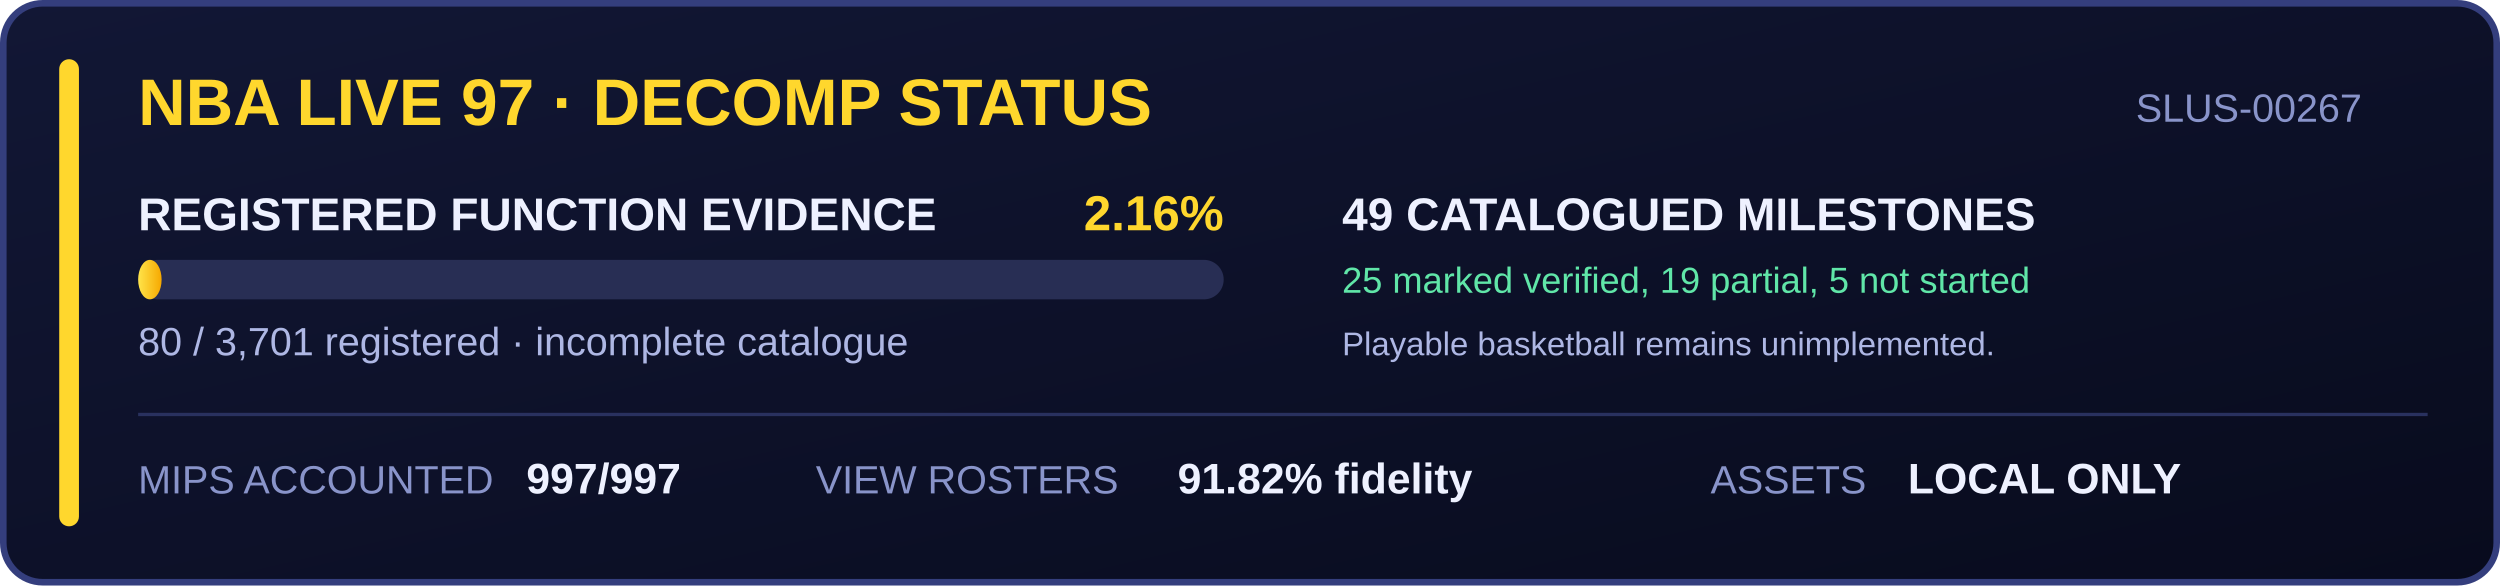
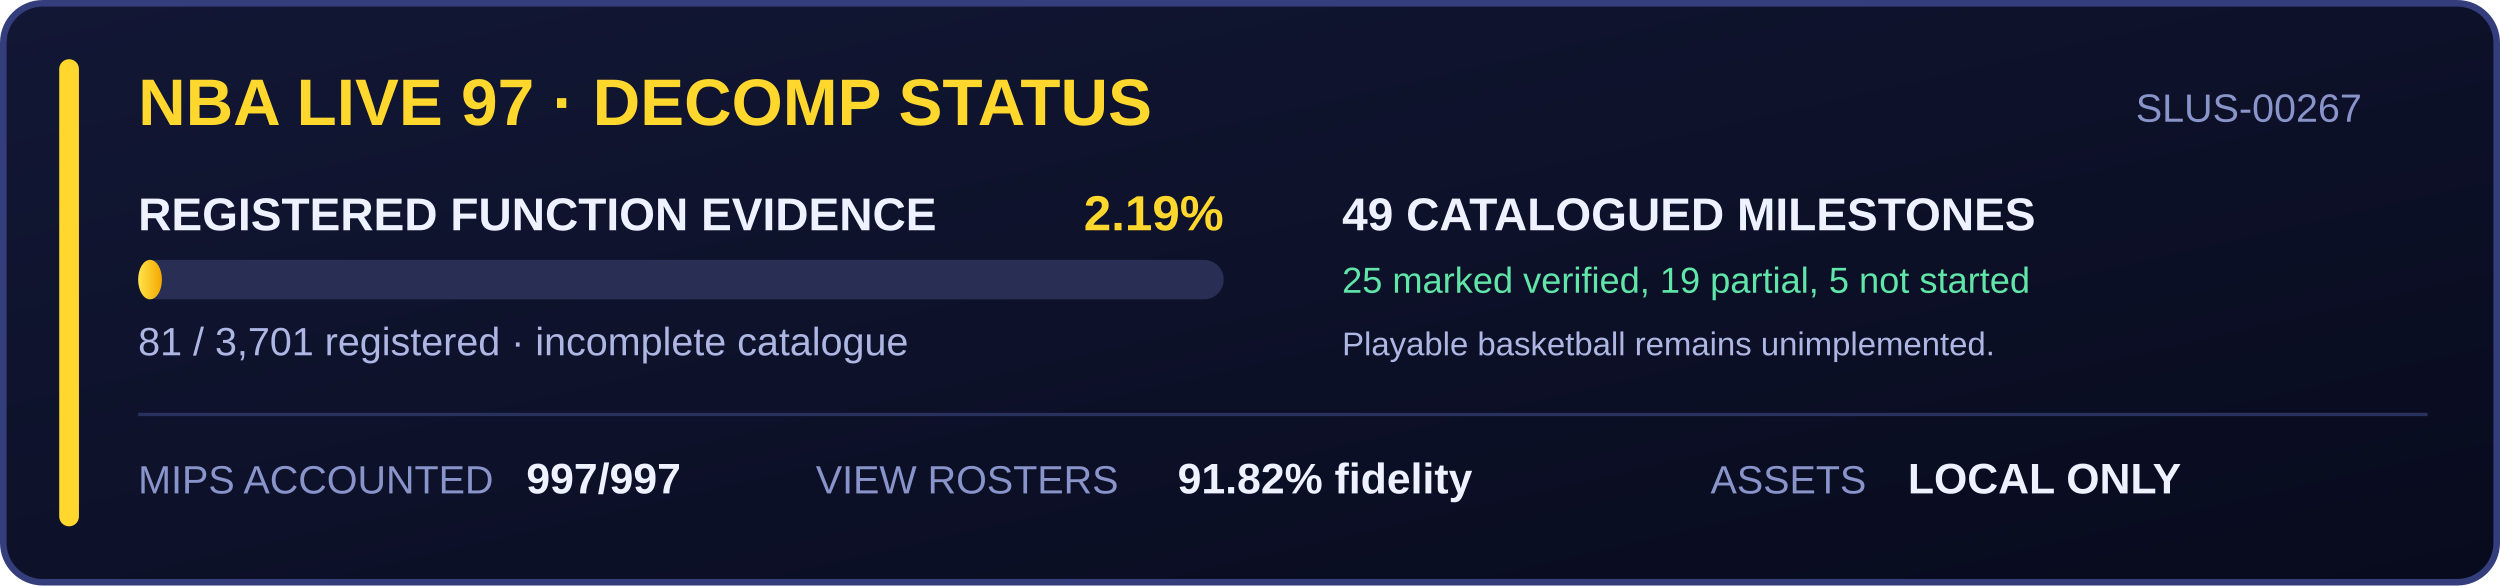
<svg xmlns="http://www.w3.org/2000/svg" width="760" height="178" viewBox="0 0 760 178" role="img" aria-labelledby="title desc">
  <defs>
    <linearGradient id="panel" x1="0" y1="0" x2="1" y2="1">
      <stop stop-color="#121735" />
      <stop offset="1" stop-color="#080b1d" />
    </linearGradient>
    <linearGradient id="gold" x1="0" y1="0" x2="1" y2="0">
      <stop stop-color="#ffe44a" />
      <stop offset="1" stop-color="#f6a800" />
    </linearGradient>
  </defs>
  <rect x="1" y="1" width="758" height="176" rx="12" fill="url(#panel)" stroke="#343e7d" stroke-width="2" />
  <rect x="18" y="18" width="6" height="142" rx="3" fill="#ffd72d" />
  <g font-family="Segoe UI, Arial, sans-serif">
    <text x="42" y="38" fill="#ffd72d" font-size="20" font-weight="700">NBA LIVE 97 · DECOMP STATUS</text>
    <text x="718" y="37" fill="#8994ca" font-size="12" text-anchor="end">SLUS-00267</text>
    <text x="42" y="70" fill="#eef1ff" font-size="14" font-weight="600">REGISTERED FUNCTION EVIDENCE</text>
-     <text x="372" y="70" fill="#ffd72d" font-size="15" font-weight="700" text-anchor="end">2.16%</text>
+     <text x="372" y="70" fill="#ffd72d" font-size="15" font-weight="700" text-anchor="end">2.19%</text>
    <rect x="42" y="79" width="330" height="12" rx="6" fill="#282e54" />
-     <rect x="42" y="79" width="7.13" height="12" rx="6" fill="url(#gold)" />
-     <text x="42" y="108" fill="#aeb7e4" font-size="12">80 / 3,701 registered · incomplete catalogue</text>
+     <rect x="42" y="79" width="7.23" height="12" rx="6" fill="url(#gold)" />
+     <text x="42" y="108" fill="#aeb7e4" font-size="12">81 / 3,701 registered · incomplete catalogue</text>
    <text x="408" y="70" fill="#eef1ff" font-size="14" font-weight="600">49 CATALOGUED MILESTONES</text>
    <text x="408" y="89" fill="#60e6a8" font-size="11">25 marked verified, 19 partial, 5 not started</text>
    <text x="408" y="108" fill="#aeb7e4" font-size="10">Playable basketball remains unimplemented.</text>
    <line x1="42" y1="126" x2="738" y2="126" stroke="#29315f" />
    <text x="42" y="150" fill="#8994ca" font-size="12">MIPS ACCOUNTED</text>
    <text x="160" y="150" fill="#eef1ff" font-size="13" font-weight="700">997/997</text>
    <text x="248" y="150" fill="#8994ca" font-size="12">VIEW ROSTERS</text>
    <text x="358" y="150" fill="#eef1ff" font-size="13" font-weight="700">91.82% fidelity</text>
    <text x="520" y="150" fill="#8994ca" font-size="12">ASSETS</text>
    <text x="580" y="150" fill="#eef1ff" font-size="13" font-weight="700">LOCAL ONLY</text>
  </g>
</svg>
